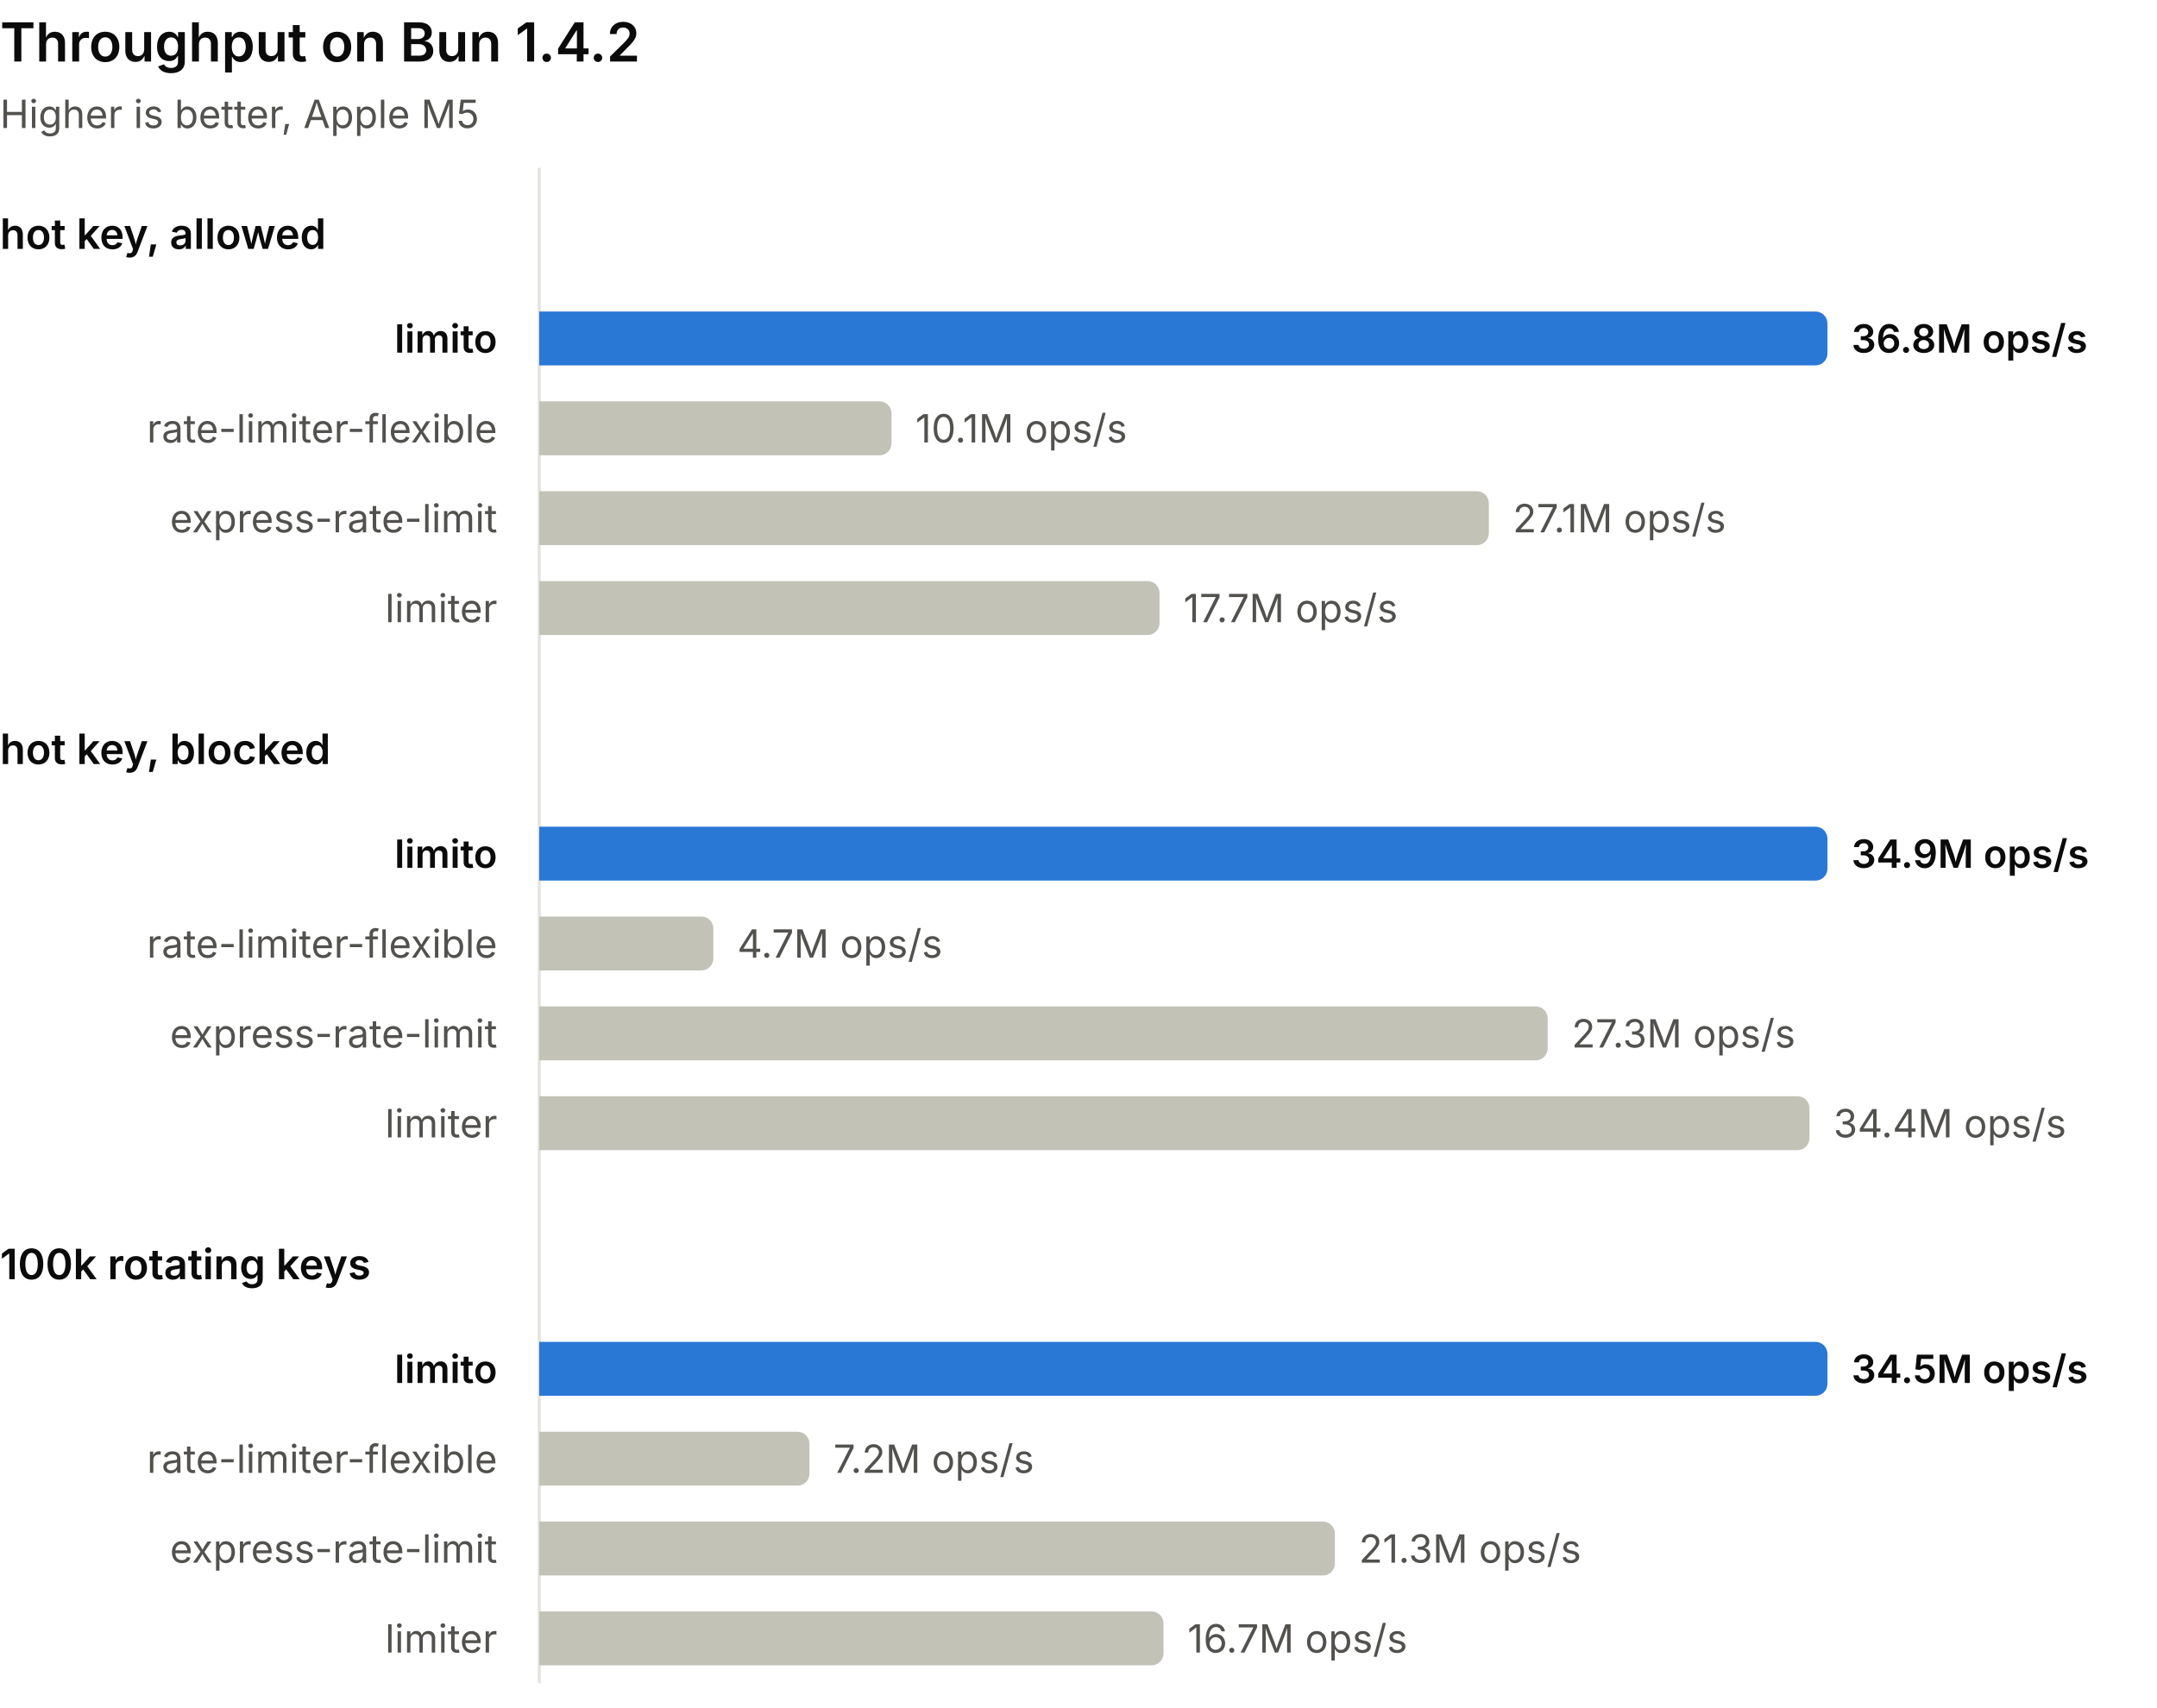
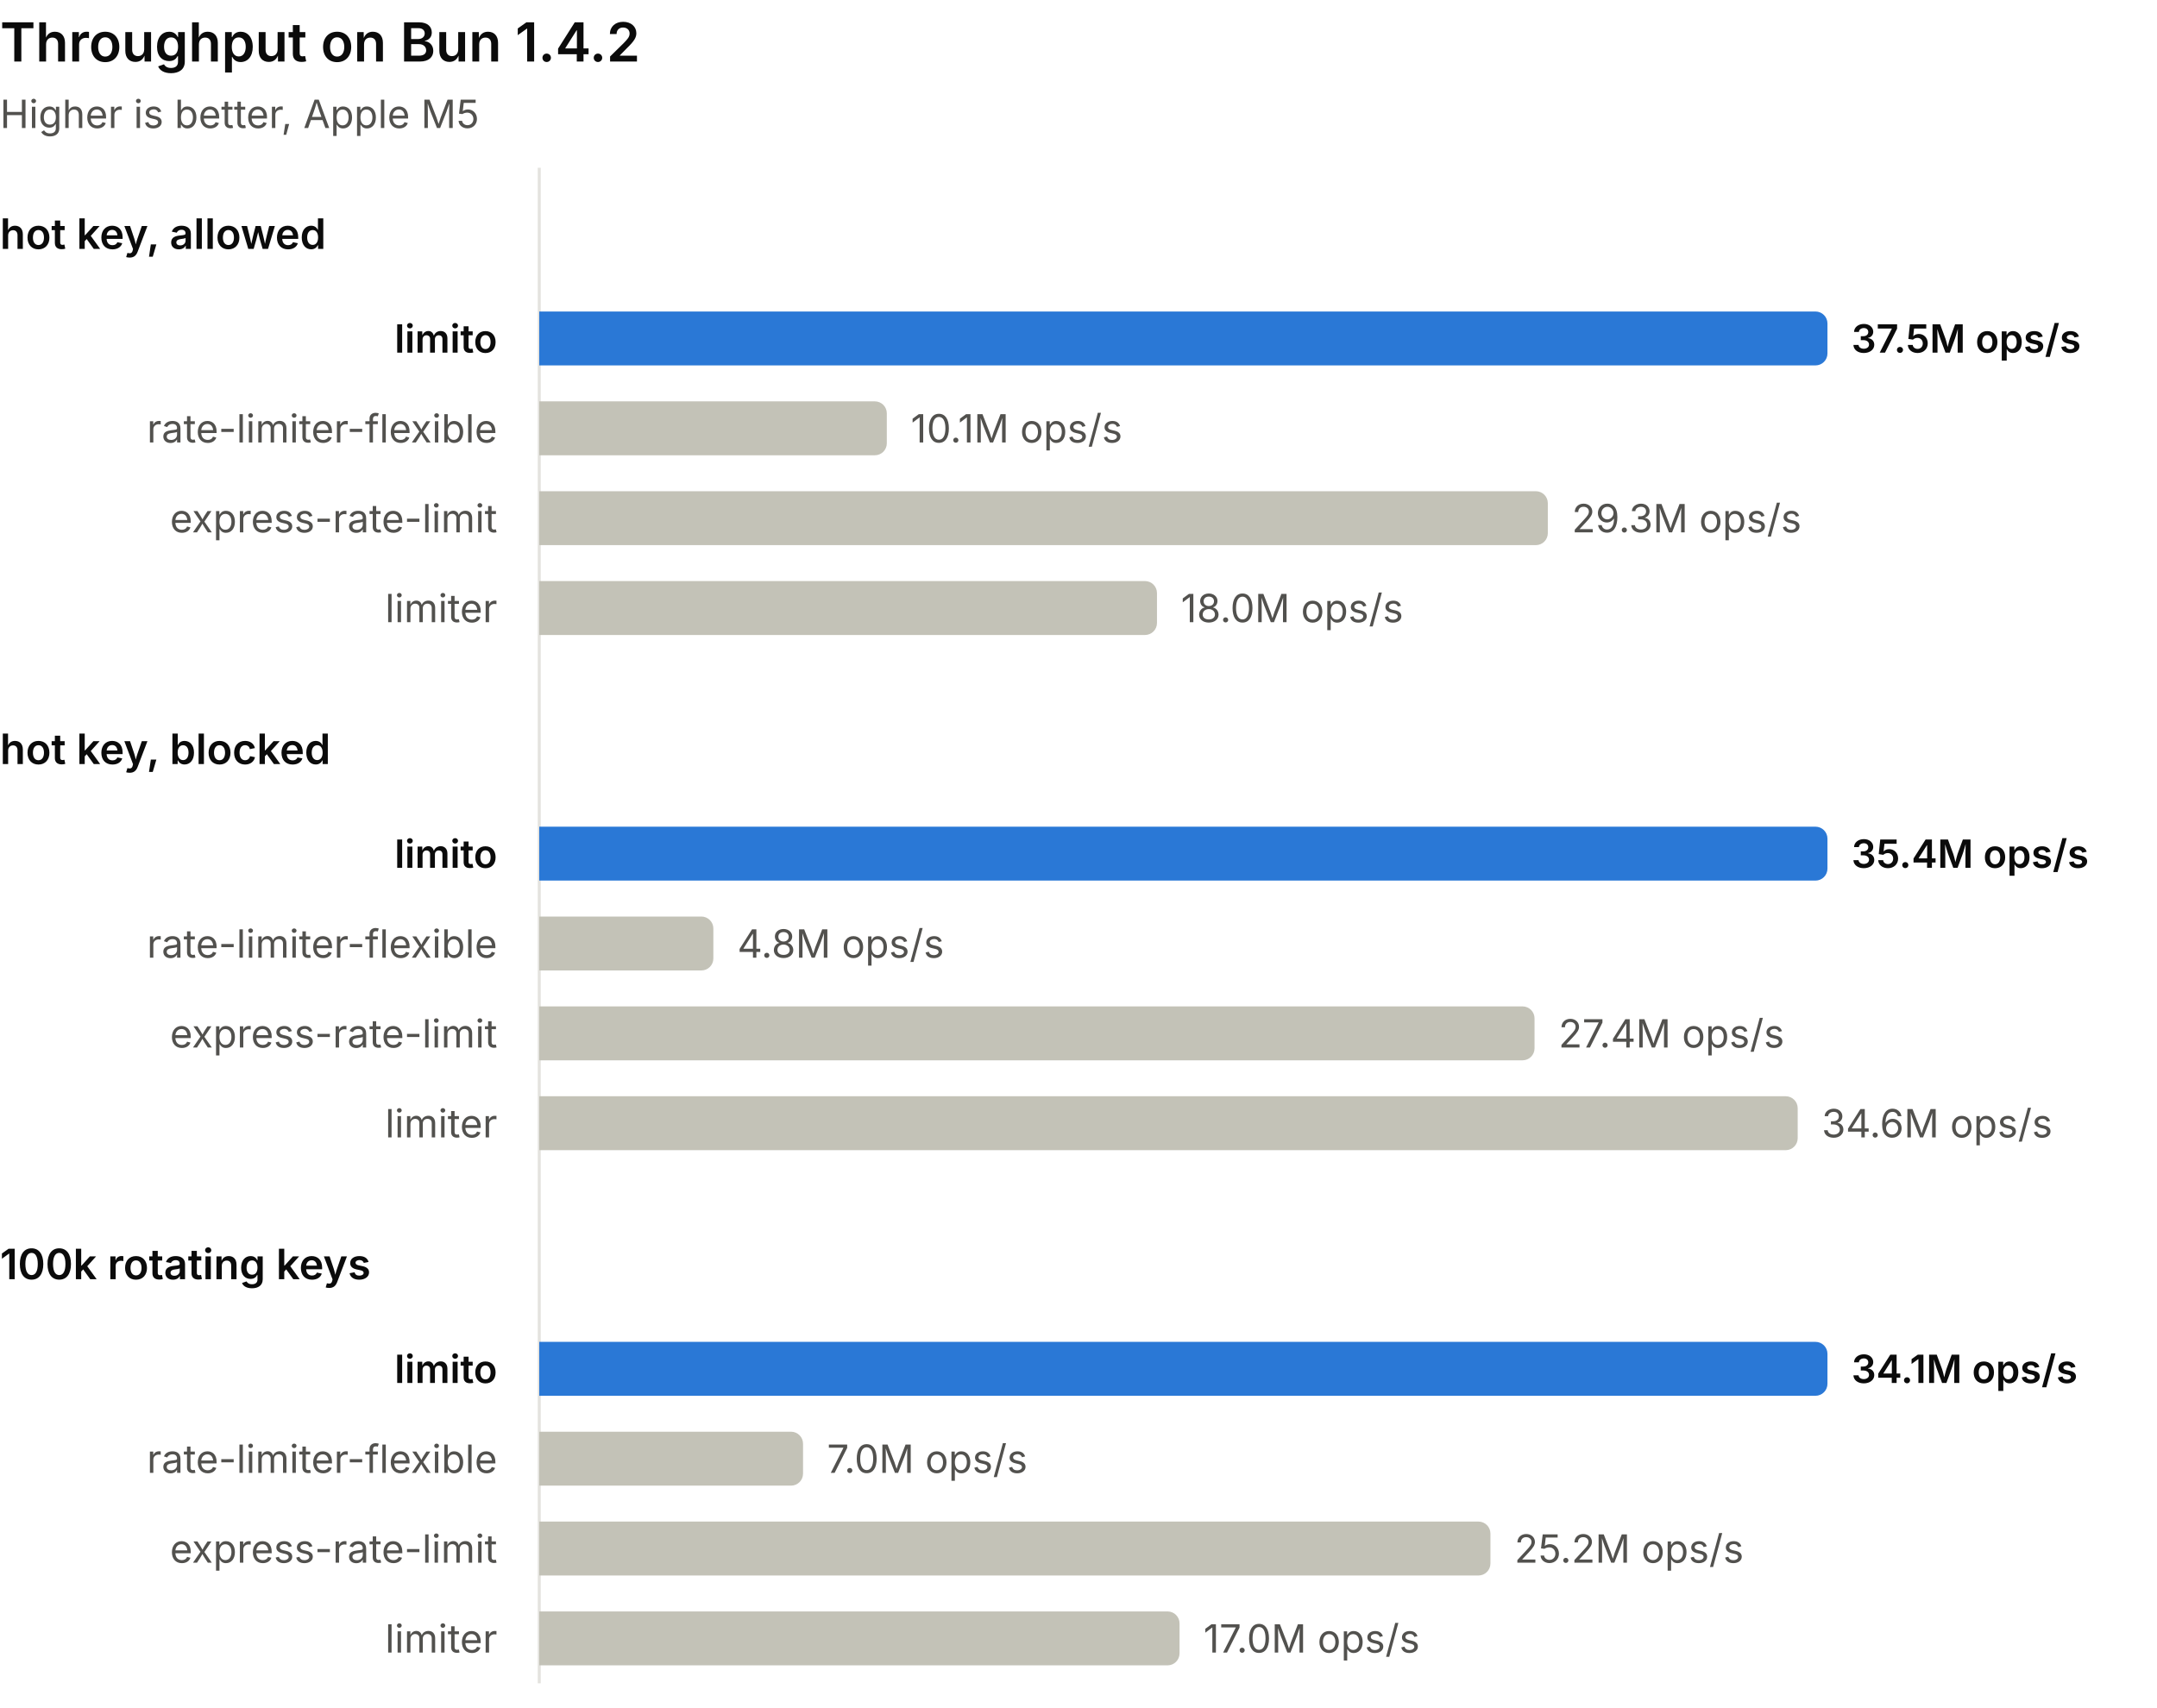
<svg xmlns="http://www.w3.org/2000/svg" width="720" height="570" viewBox="0 0 720 570" font-family="ui-sans-serif,system-ui,-apple-system,'Segoe UI',sans-serif">
  <style>
text{dominant-baseline:central;fill:#52514e;font-size:13px}
.t{fill:#0b0b0b;font-size:18px;font-weight:600}
.n{font-size:13px}
.h{fill:#0b0b0b;font-size:14px;font-weight:600}
.v{font-variant-numeric:tabular-nums}
.me{fill:#0b0b0b;font-weight:600}
</style>
  <text x="0" y="14" class="t">Throughput on Bun 1.4.2</text>
  <text x="0" y="38" class="n">Higher is better, Apple M5</text>
  <line x1="180" x2="180" y1="56" y2="562" stroke="#e4e3df" />
  <text x="0" y="78" class="h">hot key, allowed</text>
  <text x="166" y="113" class="l me" text-anchor="end">limito</text>
  <path d="M180 104h426a4 4 0 0 1 4 4v10a4 4 0 0 1-4 4h-426z" fill="#2a78d6" />
-   <text x="618" y="113" class="v me">36.8M ops/s</text>
+   <text x="618" y="113" class="v me">37.5M ops/s</text>
  <text x="166" y="143" class="l" text-anchor="end">rate-limiter-flexible</text>
-   <path d="M180 134h113.589a4 4 0 0 1 4 4v10a4 4 0 0 1-4 4h-113.589z" fill="#c3c2b7" />
-   <text x="305.589" y="143" class="v">10.1M ops/s</text>
+   <path d="M180 134h112.018a4 4 0 0 1 4 4v10a4 4 0 0 1-4 4h-112.018z" fill="#c3c2b7" />
+   <text x="304.018" y="143" class="v">10.1M ops/s</text>
  <text x="166" y="173" class="l" text-anchor="end">express-rate-limit</text>
-   <path d="M180 164h312.971a4 4 0 0 1 4 4v10a4 4 0 0 1-4 4h-312.971z" fill="#c3c2b7" />
-   <text x="504.971" y="173" class="v">27.1M ops/s</text>
+   <path d="M180 164h332.66a4 4 0 0 1 4 4v10a4 4 0 0 1-4 4h-332.66z" fill="#c3c2b7" />
+   <text x="524.66" y="173" class="v">29.3M ops/s</text>
  <text x="166" y="203" class="l" text-anchor="end">limiter</text>
-   <path d="M180 194h203.049a4 4 0 0 1 4 4v10a4 4 0 0 1-4 4h-203.049z" fill="#c3c2b7" />
-   <text x="395.049" y="203" class="v">17.7M ops/s</text>
+   <path d="M180 194h202.196a4 4 0 0 1 4 4v10a4 4 0 0 1-4 4h-202.196z" fill="#c3c2b7" />
+   <text x="394.196" y="203" class="v">18.0M ops/s</text>
  <text x="0" y="250" class="h">hot key, blocked</text>
  <text x="166" y="285" class="l me" text-anchor="end">limito</text>
  <path d="M180 276h426a4 4 0 0 1 4 4v10a4 4 0 0 1-4 4h-426z" fill="#2a78d6" />
-   <text x="618" y="285" class="v me">34.9M ops/s</text>
+   <text x="618" y="285" class="v me">35.4M ops/s</text>
  <text x="166" y="315" class="l" text-anchor="end">rate-limiter-flexible</text>
-   <path d="M180 306h54.107a4 4 0 0 1 4 4v10a4 4 0 0 1-4 4h-54.107z" fill="#c3c2b7" />
-   <text x="246.107" y="315" class="v">4.7M ops/s</text>
+   <path d="M180 306h54.116a4 4 0 0 1 4 4v10a4 4 0 0 1-4 4h-54.116z" fill="#c3c2b7" />
+   <text x="246.116" y="315" class="v">4.8M ops/s</text>
  <text x="166" y="345" class="l" text-anchor="end">express-rate-limit</text>
-   <path d="M180 336h332.623a4 4 0 0 1 4 4v10a4 4 0 0 1-4 4h-332.623z" fill="#c3c2b7" />
-   <text x="524.623" y="345" class="v">27.3M ops/s</text>
+   <path d="M180 336h328.225a4 4 0 0 1 4 4v10a4 4 0 0 1-4 4h-328.225z" fill="#c3c2b7" />
+   <text x="520.225" y="345" class="v">27.4M ops/s</text>
  <text x="166" y="375" class="l" text-anchor="end">limiter</text>
-   <path d="M180 366h420a4 4 0 0 1 4 4v10a4 4 0 0 1-4 4h-420z" fill="#c3c2b7" />
-   <text x="612" y="375" class="v">34.4M ops/s</text>
+   <path d="M180 366h416.066a4 4 0 0 1 4 4v10a4 4 0 0 1-4 4h-416.066z" fill="#c3c2b7" />
+   <text x="608.066" y="375" class="v">34.6M ops/s</text>
  <text x="0" y="422" class="h">100k rotating keys</text>
  <text x="166" y="457" class="l me" text-anchor="end">limito</text>
  <path d="M180 448h426a4 4 0 0 1 4 4v10a4 4 0 0 1-4 4h-426z" fill="#2a78d6" />
-   <text x="618" y="457" class="v me">34.5M ops/s</text>
+   <text x="618" y="457" class="v me">34.1M ops/s</text>
  <text x="166" y="487" class="l" text-anchor="end">rate-limiter-flexible</text>
-   <path d="M180 478h86.188a4 4 0 0 1 4 4v10a4 4 0 0 1-4 4h-86.188z" fill="#c3c2b7" />
-   <text x="278.188" y="487" class="v">7.2M ops/s</text>
+   <path d="M180 478h84.052a4 4 0 0 1 4 4v10a4 4 0 0 1-4 4h-84.052z" fill="#c3c2b7" />
+   <text x="276.052" y="487" class="v">7.0M ops/s</text>
  <text x="166" y="517" class="l" text-anchor="end">express-rate-limit</text>
-   <path d="M180 508h261.583a4 4 0 0 1 4 4v10a4 4 0 0 1-4 4h-261.583z" fill="#c3c2b7" />
-   <text x="453.583" y="517" class="v">21.3M ops/s</text>
+   <path d="M180 508h313.502a4 4 0 0 1 4 4v10a4 4 0 0 1-4 4h-313.502z" fill="#c3c2b7" />
+   <text x="505.502" y="517" class="v">25.2M ops/s</text>
  <text x="166" y="547" class="l" text-anchor="end">limiter</text>
-   <path d="M180 538h204.383a4 4 0 0 1 4 4v10a4 4 0 0 1-4 4h-204.383z" fill="#c3c2b7" />
-   <text x="396.383" y="547" class="v">16.7M ops/s</text>
+   <path d="M180 538h209.728a4 4 0 0 1 4 4v10a4 4 0 0 1-4 4h-209.728z" fill="#c3c2b7" />
+   <text x="401.728" y="547" class="v">17.0M ops/s</text>
</svg>
